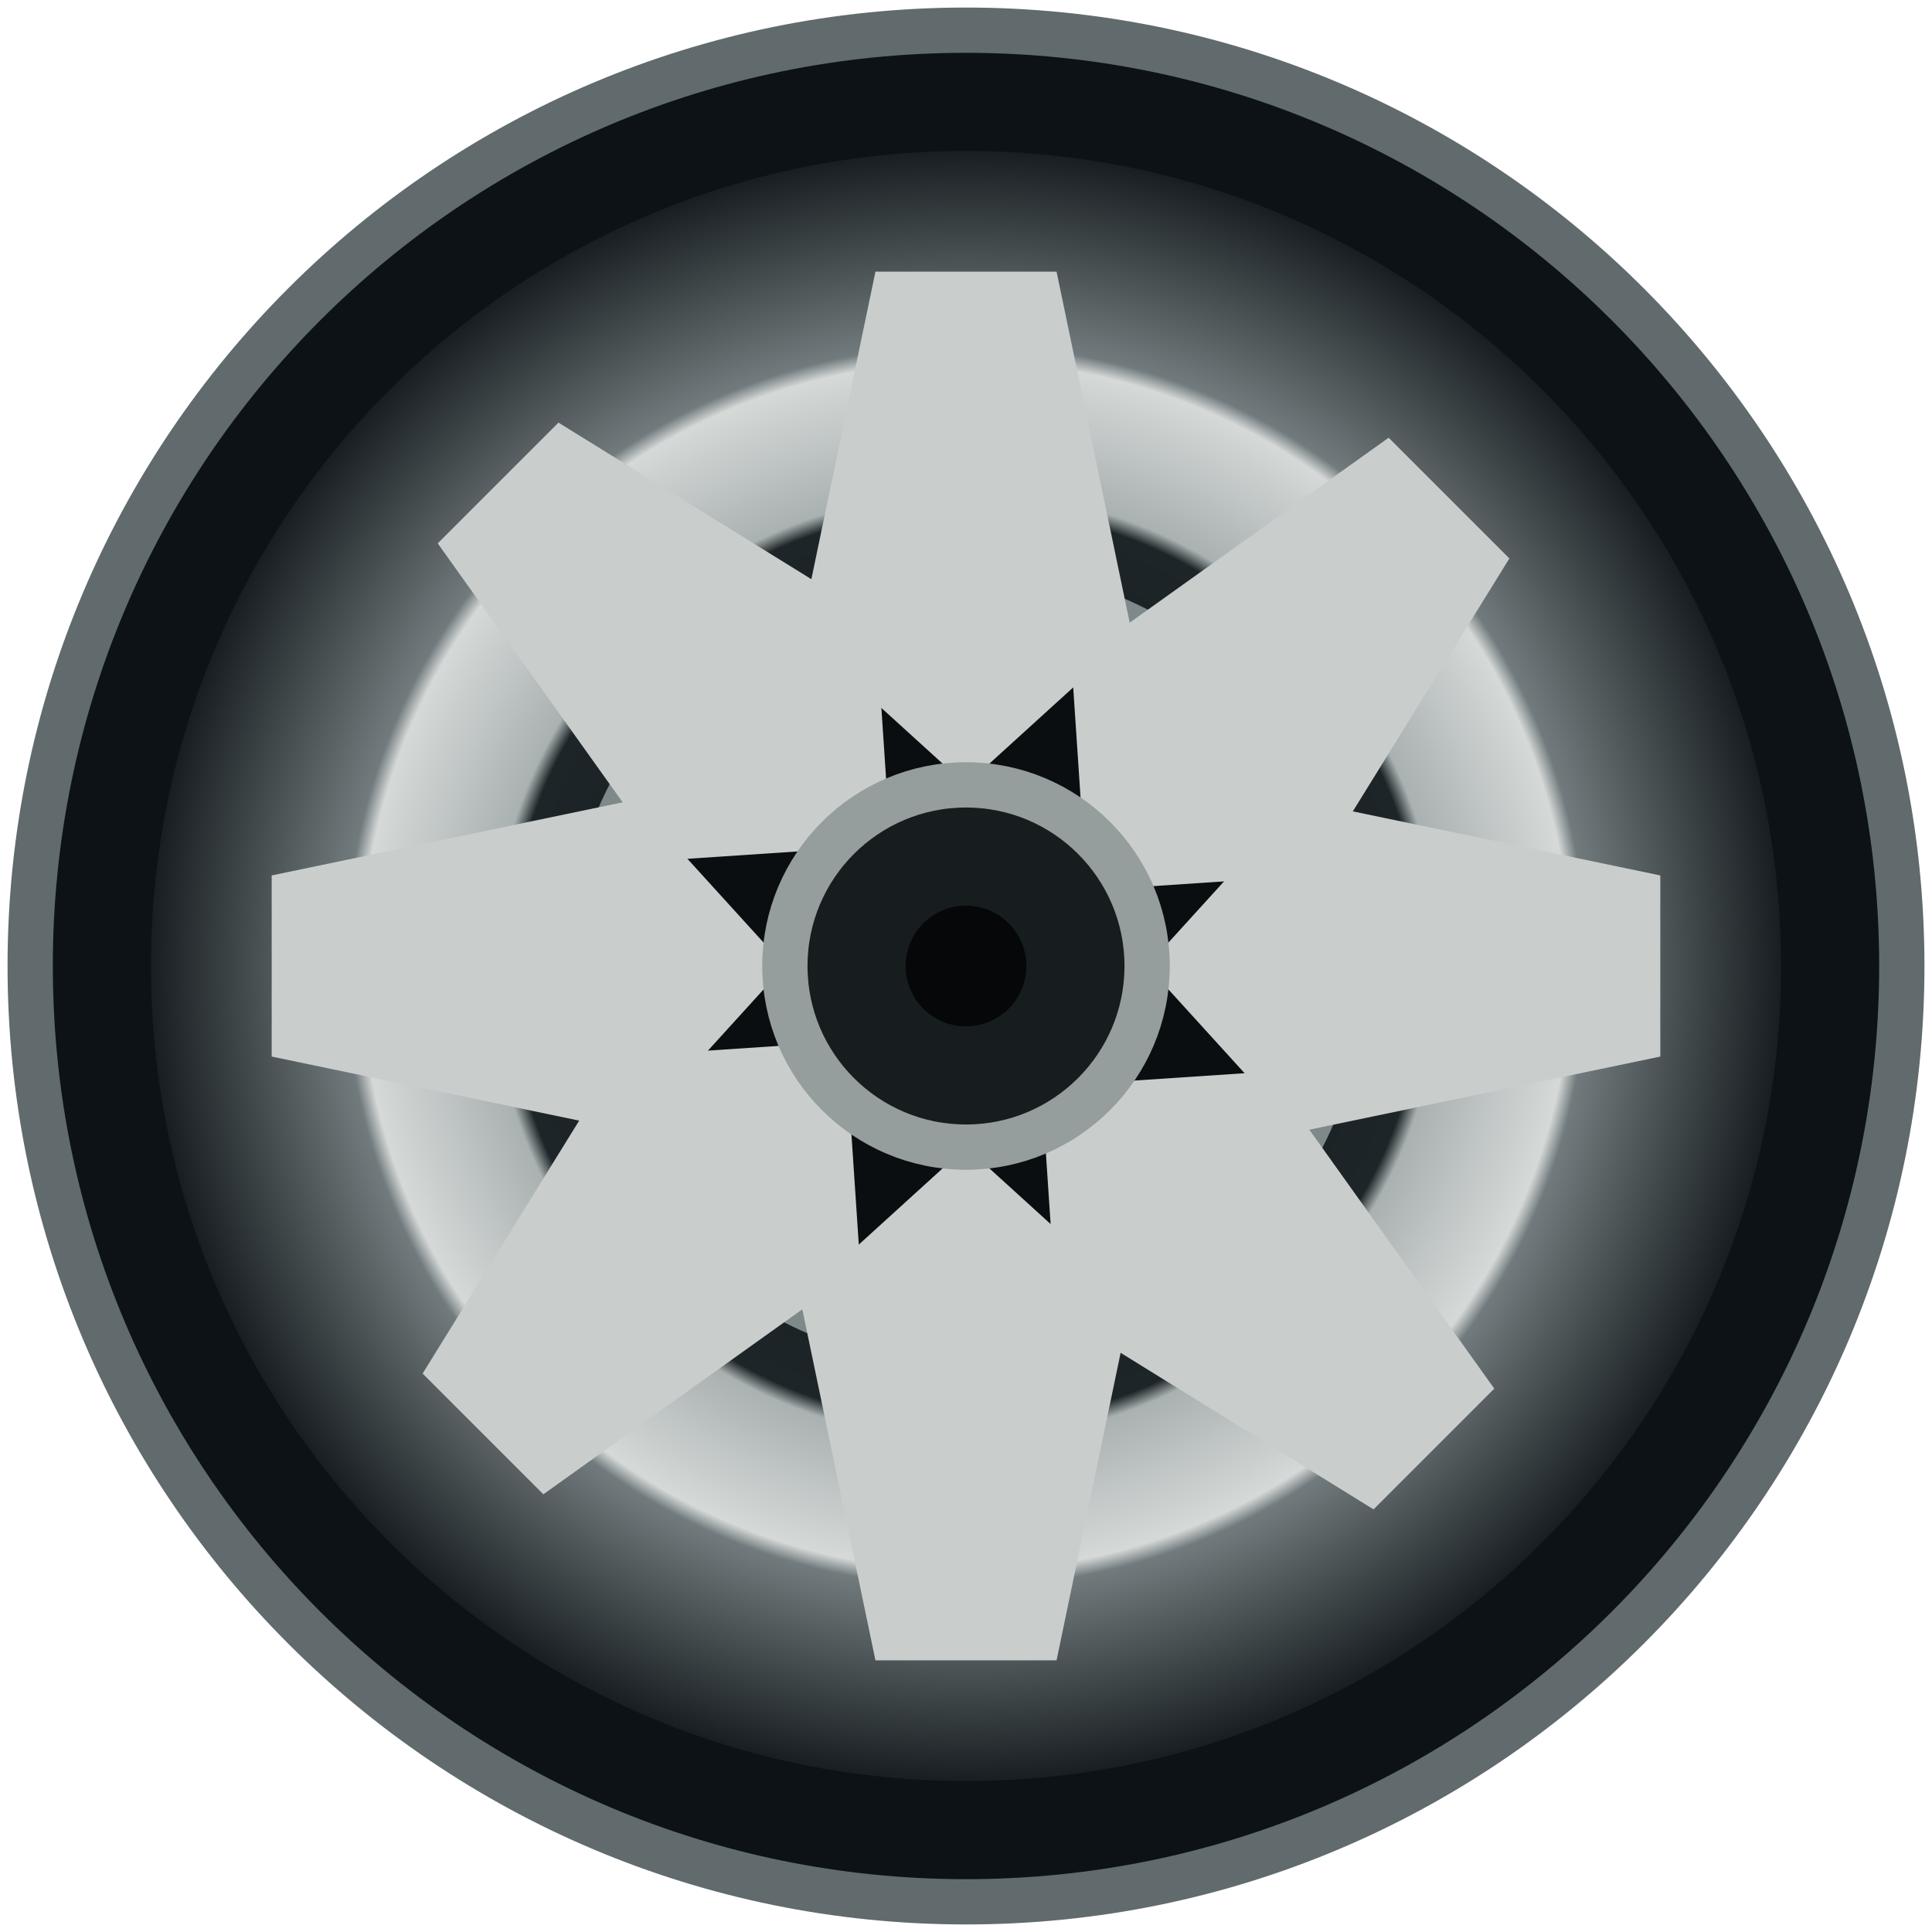
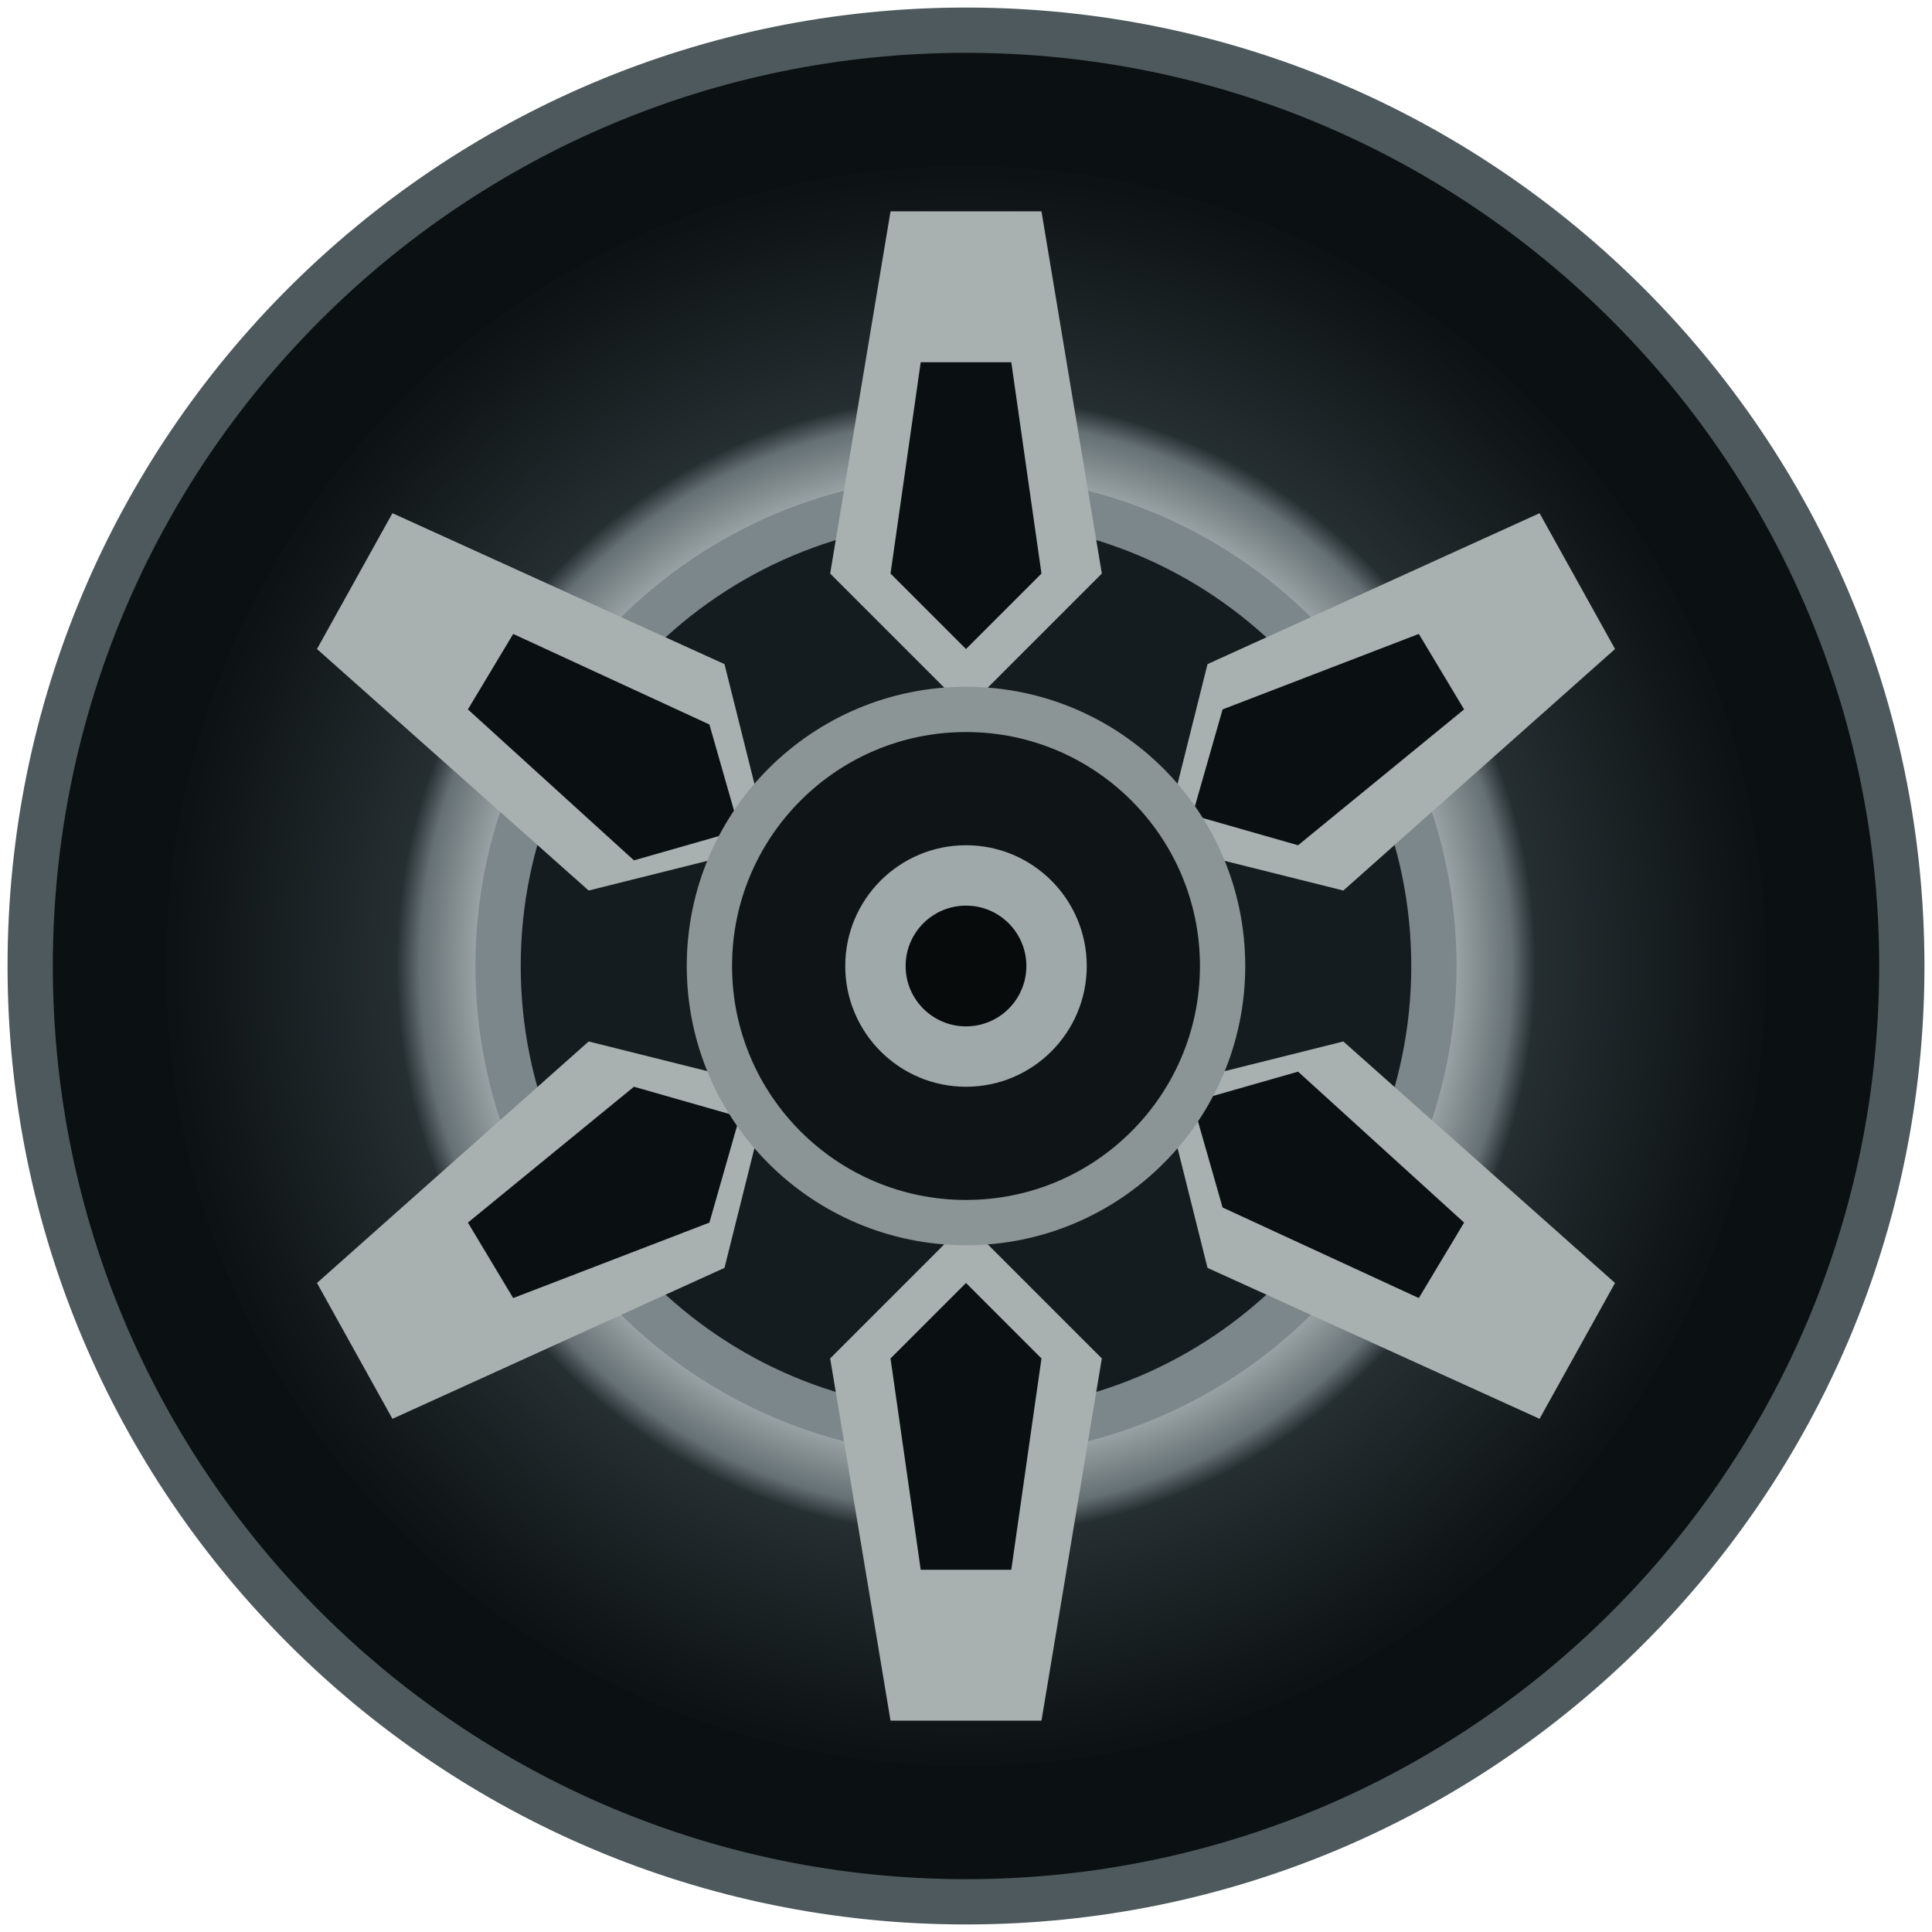
<svg xmlns="http://www.w3.org/2000/svg" width="128" height="128" viewBox="0 0 128 128">
  <defs>
    <radialGradient id="rim">
-       <stop offset="0" stop-color="#111719" />
-       <stop offset=".56" stop-color="#1d2528" />
-       <stop offset=".58" stop-color="#aab1b1" />
-       <stop offset=".74" stop-color="#d5d9d8" />
-       <stop offset=".76" stop-color="#717a7c" />
-       <stop offset="1" stop-color="#171d20" />
+       <stop offset="0" stop-color="#151b1e" />
+       <stop offset=".43" stop-color="#20282b" />
+       <stop offset=".46" stop-color="#737e81" />
+       <stop offset=".58" stop-color="#b5bebf" />
+       <stop offset=".69" stop-color="#657074" />
+       <stop offset=".72" stop-color="#252e31" />
+       <stop offset="1" stop-color="#0d1214" />
    </radialGradient>
  </defs>
-   <circle cx="64" cy="64" r="62" fill="#0c1215" stroke="#616a6d" stroke-width="3" />
-   <circle cx="64" cy="64" r="54" fill="url(#rim)" />
-   <circle cx="64" cy="64" r="25" fill="#0b0e10" stroke="#7f898a" stroke-width="3" />
-   <g fill="#c9cecc">
-     <path d="M58 18h12l5 24-11 10-11-10Z" />
-     <path d="M110 58v12l-24 5-10-11 10-11Z" />
-     <path d="M70 110H58l-5-24 11-10 11 10Z" />
-     <path d="M18 70V58l24-5 10 11-10 11Z" />
-     <path d="m92 29 8 8-13 21-15 1-1-15Z" />
-     <path d="m99 92-8 8-21-13-1-15 15-1Z" />
-     <path d="m36 99-8-8 13-21 15-1 1 15Z" />
-     <path d="m29 36 8-8 21 13 1 15-15 1Z" />
+   <circle cx="64" cy="64" r="62" fill="#0b1012" stroke="#4d595d" stroke-width="3" />
+   <circle cx="64" cy="64" r="53" fill="url(#rim)" />
+   <circle cx="64" cy="64" r="31" fill="#151c1f" stroke="#7b878a" stroke-width="3" />
+   <g fill="#a8b0b0">
+     <path d="M59 14h10l4 24-9 9-9-9Z" />
+     <path d="m102 34 5 9-18 16-12-3 3-12Z" />
+     <path d="m107 85-5 9-22-10-3-12 12-3Z" />
+     <path d="M69 114H59l-4-24 9-9 9 9Z" />
+     <path d="m26 94-5-9 18-16 12 3-3 12Z" />
+     <path d="m21 43 5-9 22 10 3 12-12 3Z" />
  </g>
-   <circle cx="64" cy="64" r="12" fill="#171d1f" stroke="#959d9d" stroke-width="3" />
-   <circle cx="64" cy="64" r="4" fill="#050708" />
+   <g fill="#0a0f11">
+     <path d="M61 24h6l2 14-5 5-5-5Z" />
+     <path d="m94 42 3 5-11 9-7-2 2-7Z" />
+     <path d="m97 81-3 5-13-6-2-7 7-2Z" />
+     <path d="M67 104h-6l-2-14 5-5 5 5Z" />
+     <path d="m34 86-3-5 11-9 7 2-2 7Z" />
+     <path d="m31 47 3-5 13 6 2 7-7 2Z" />
+   </g>
+   <circle cx="64" cy="64" r="17" fill="#0f1517" stroke="#8b9596" stroke-width="3" />
+   <circle cx="64" cy="64" r="8" fill="#a0a9aa" />
+   <circle cx="64" cy="64" r="4" fill="#080b0c" />
</svg>
